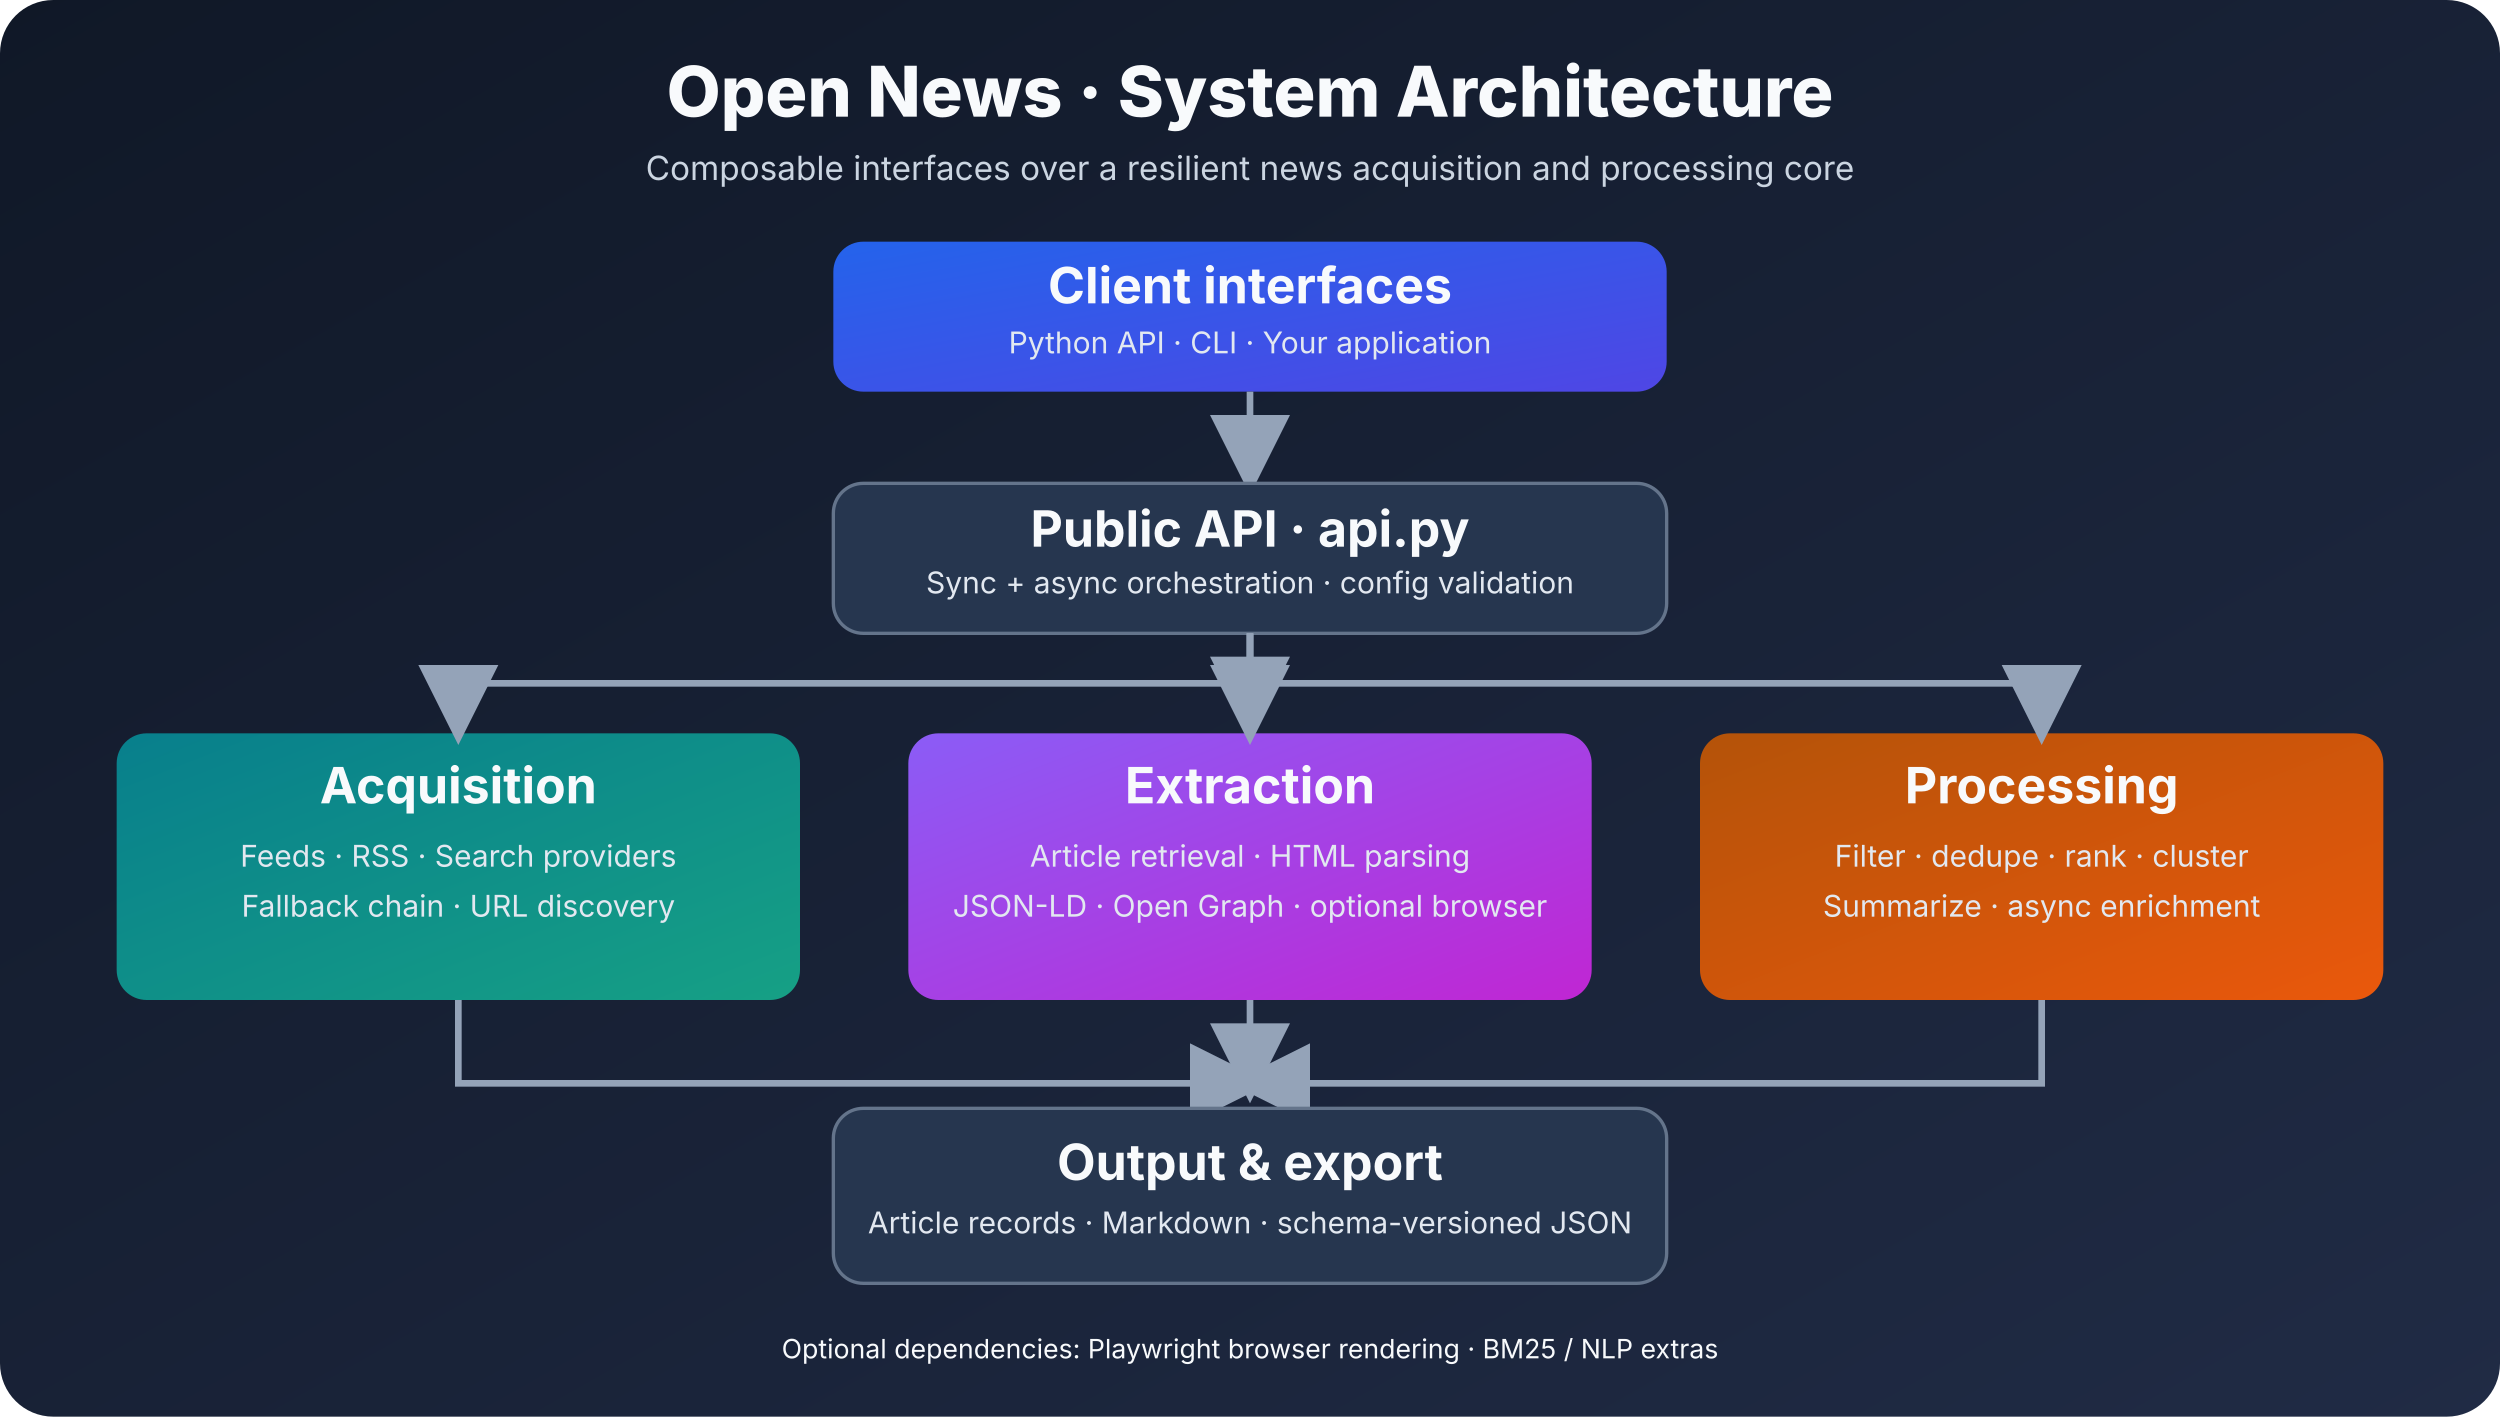
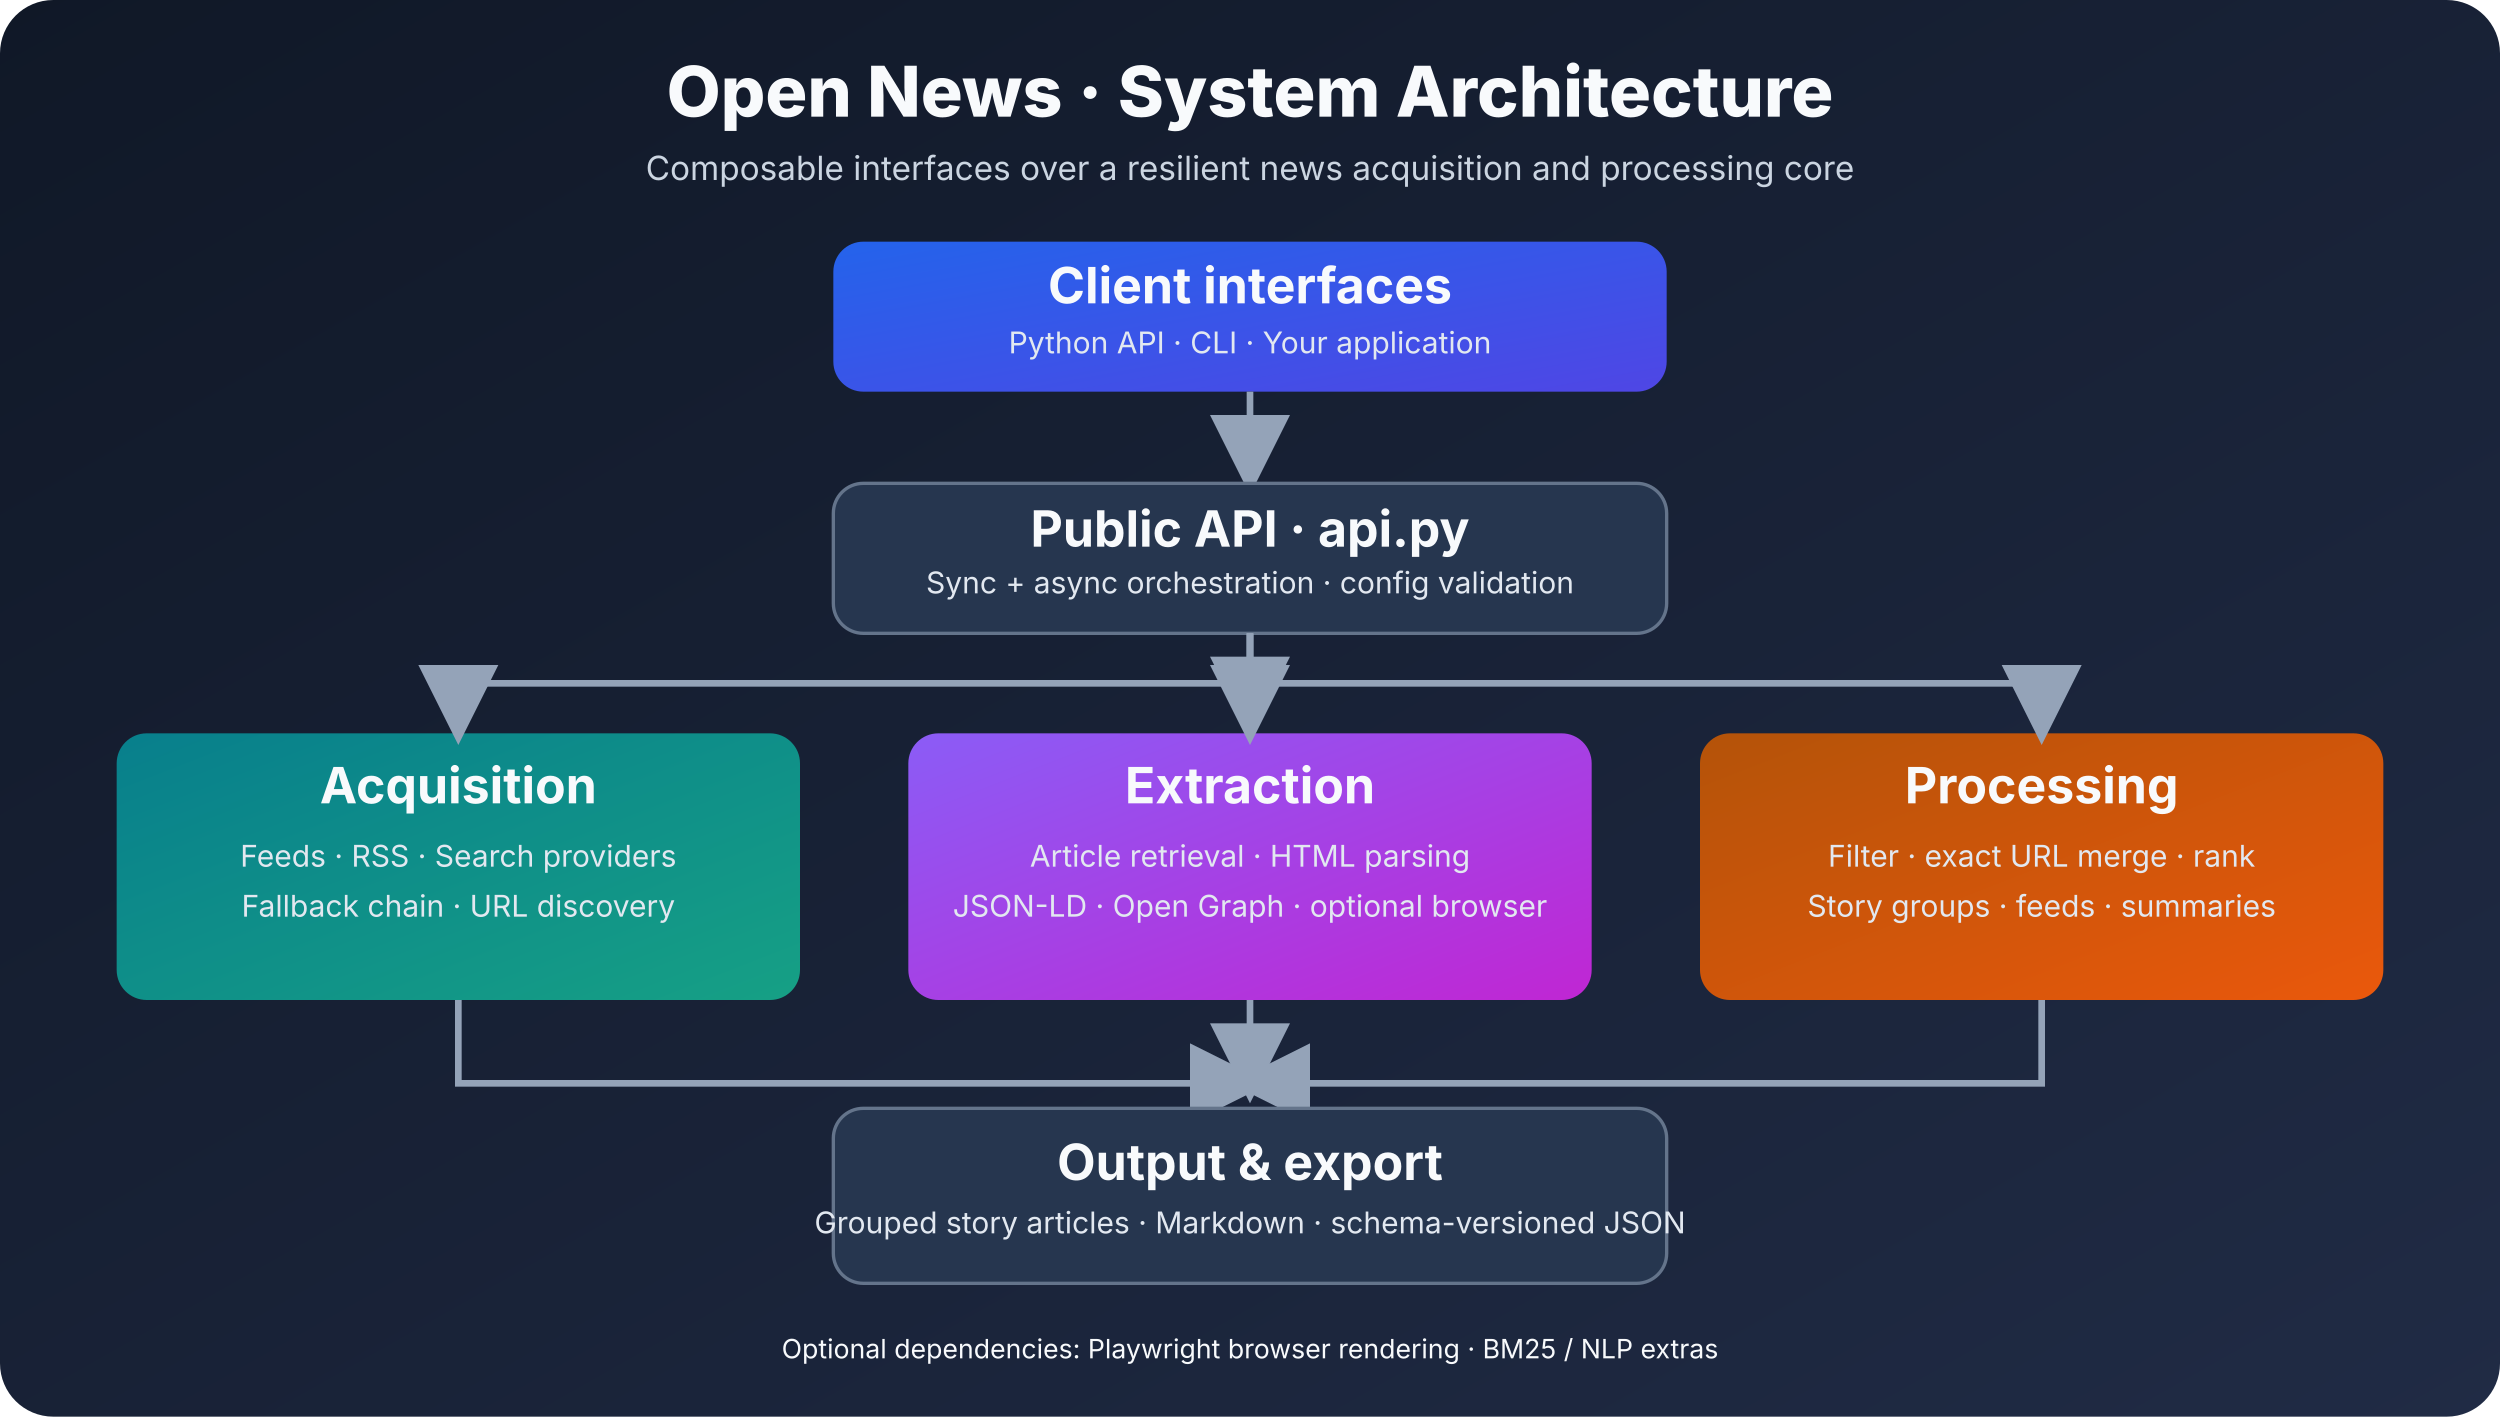
<svg xmlns="http://www.w3.org/2000/svg" width="1500" height="850" viewBox="0 0 1500 850" role="img" aria-labelledby="title desc">
  <defs>
    <linearGradient id="bg" x2="1" y2="1">
      <stop stop-color="#101827" />
      <stop offset="1" stop-color="#202b45" />
    </linearGradient>
    <linearGradient id="a" x2="1" y2="1">
      <stop stop-color="#2463eb" />
      <stop offset="1" stop-color="#4f46e5" />
    </linearGradient>
    <linearGradient id="b" x2="1" y2="1">
      <stop stop-color="#087f8c" />
      <stop offset="1" stop-color="#16a085" />
    </linearGradient>
    <linearGradient id="c" x2="1" y2="1">
      <stop stop-color="#8b5cf6" />
      <stop offset="1" stop-color="#c026d3" />
    </linearGradient>
    <linearGradient id="d" x2="1" y2="1">
      <stop stop-color="#b45309" />
      <stop offset="1" stop-color="#ea580c" />
    </linearGradient>
    <marker id="arrow" markerWidth="12" markerHeight="12" refX="9" refY="6" orient="auto">
      <path d="M0 0 L12 6 L0 12z" fill="#94a3b8" />
    </marker>
    <style>text{font-family:Inter,Segoe UI,Arial,sans-serif;fill:#f8fafc}.muted{fill:#cbd5e1;font-size:20px}.head{font-size:30px;font-weight:700}.small{font-size:18px;fill:#e2e8f0}.wire{stroke:#94a3b8;stroke-width:4;fill:none;marker-end:url(#arrow)}</style>
  </defs>
  <rect width="1500" height="850" rx="32" fill="url(#bg)" />
  <text x="750" y="70" text-anchor="middle" font-size="42" font-weight="800">Open News · System Architecture</text>
  <text x="750" y="108" text-anchor="middle" class="muted">Composable interfaces over a resilient news acquisition and processing core</text>
  <rect x="500" y="145" width="500" height="90" rx="18" fill="url(#a)" />
  <text x="750" y="182" text-anchor="middle" class="head">Client interfaces</text>
  <text x="750" y="212" text-anchor="middle" class="small">Python API · CLI · Your application</text>
  <path class="wire" d="M750 235 V285" />
  <rect x="500" y="290" width="500" height="90" rx="18" fill="#26364f" stroke="#64748b" stroke-width="2" />
  <text x="750" y="328" text-anchor="middle" class="head">Public API · api.py</text>
  <text x="750" y="356" text-anchor="middle" class="small">Sync + async orchestration · config validation</text>
  <path class="wire" d="M750 380 V430" />
  <rect x="70" y="440" width="410" height="160" rx="18" fill="url(#b)" />
  <text x="275" y="482" text-anchor="middle" class="head">Acquisition</text>
  <text x="275" y="520" text-anchor="middle" class="small">Feeds · RSS · Search providers</text>
  <text x="275" y="550" text-anchor="middle" class="small">Fallback chain · URL discovery</text>
  <rect x="545" y="440" width="410" height="160" rx="18" fill="url(#c)" />
  <text x="750" y="482" text-anchor="middle" class="head">Extraction</text>
  <text x="750" y="520" text-anchor="middle" class="small">Article retrieval · HTML parsing</text>
  <text x="750" y="550" text-anchor="middle" class="small">JSON-LD · Open Graph · optional browser</text>
  <rect x="1020" y="440" width="410" height="160" rx="18" fill="url(#d)" />
  <text x="1225" y="482" text-anchor="middle" class="head">Processing</text>
-   <text x="1225" y="520" text-anchor="middle" class="small">Filter · dedupe · rank · cluster</text>
-   <text x="1225" y="550" text-anchor="middle" class="small">Summarize · async enrichment</text>
+   <text x="1225" y="520" text-anchor="middle" class="small">Filter · exact URL merge · rank</text>
+   <text x="1225" y="550" text-anchor="middle" class="small">Story groups · feeds · summaries</text>
  <path class="wire" d="M750 380 V410 H275 V435" />
  <path class="wire" d="M750 380 V435" />
  <path class="wire" d="M750 410 H1225 V435" />
  <path class="wire" d="M275 600 V650 H750" />
  <path class="wire" d="M750 600 V650" />
  <path class="wire" d="M1225 600 V650 H750" />
  <rect x="500" y="665" width="500" height="105" rx="18" fill="#26364f" stroke="#64748b" stroke-width="2" />
  <text x="750" y="708" text-anchor="middle" class="head">Output &amp; export</text>
-   <text x="750" y="740" text-anchor="middle" class="small">Article records · Markdown · schema-versioned JSON</text>
+   <text x="750" y="740" text-anchor="middle" class="small">Grouped story articles · Markdown · schema-versioned JSON</text>
  <text x="750" y="815" text-anchor="middle" font-size="16" fill="#94a3b8">Optional dependencies: Playwright browser rendering · BM25 / NLP extras</text>
</svg>
